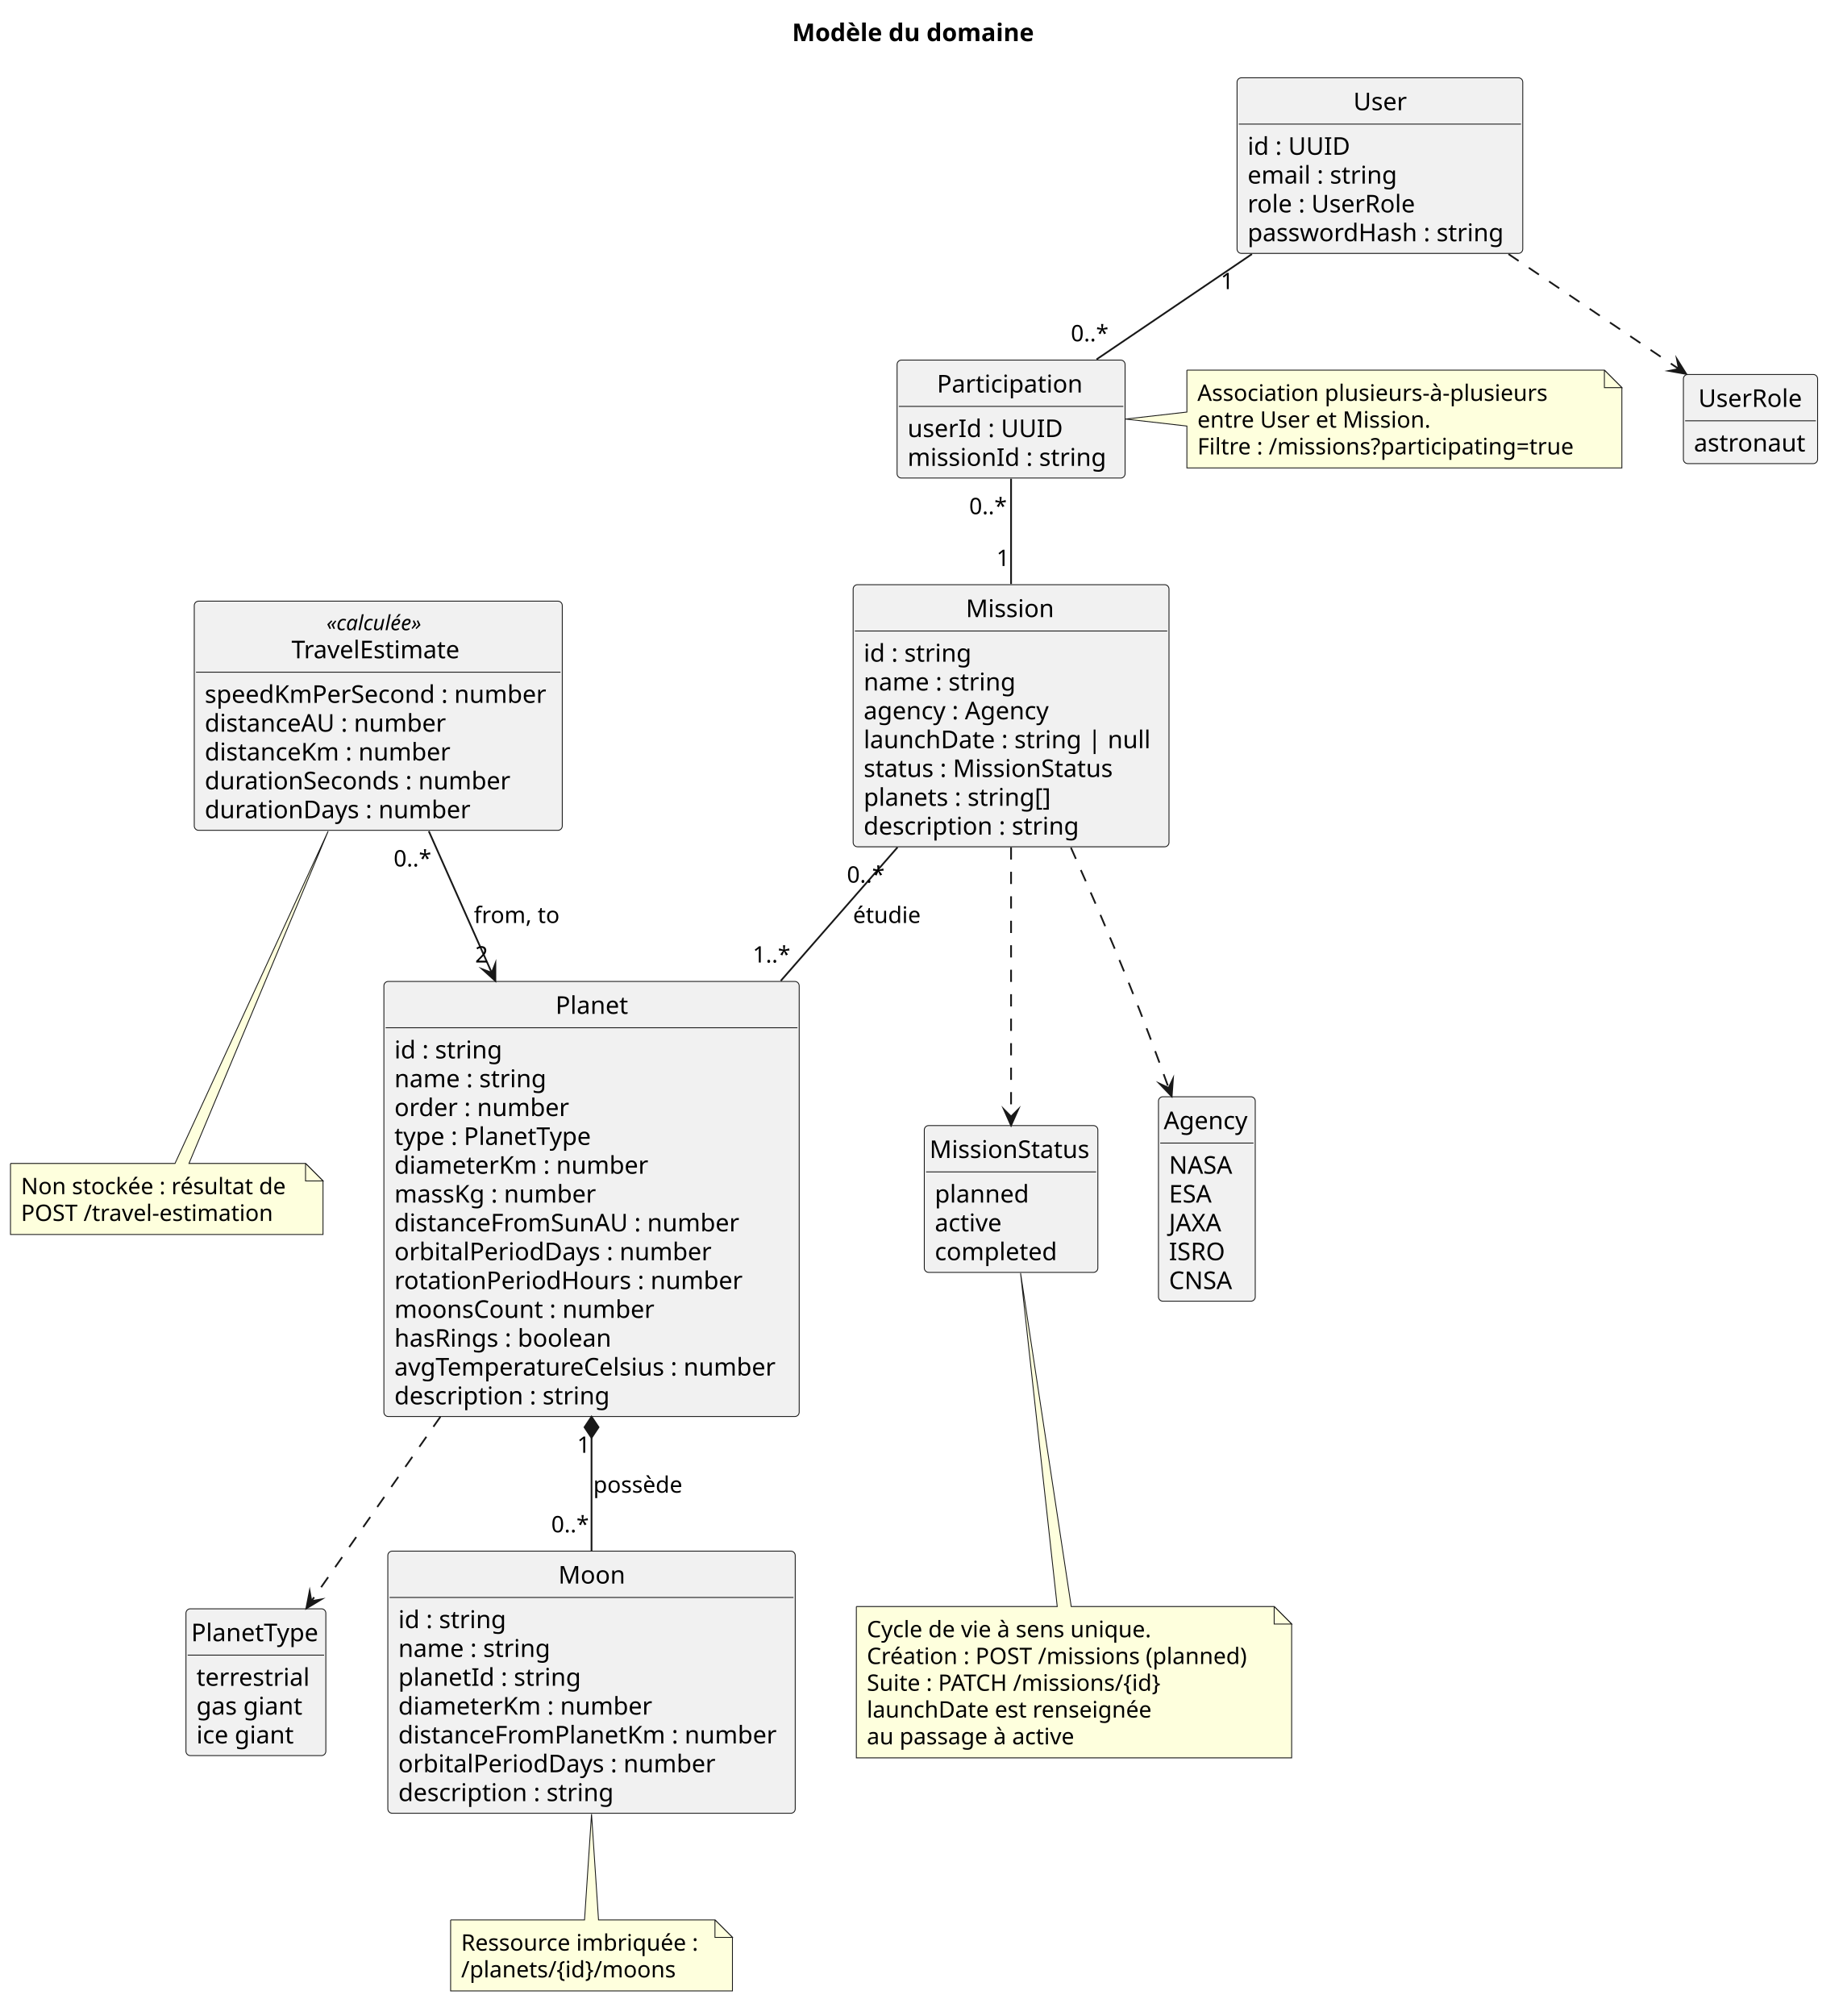
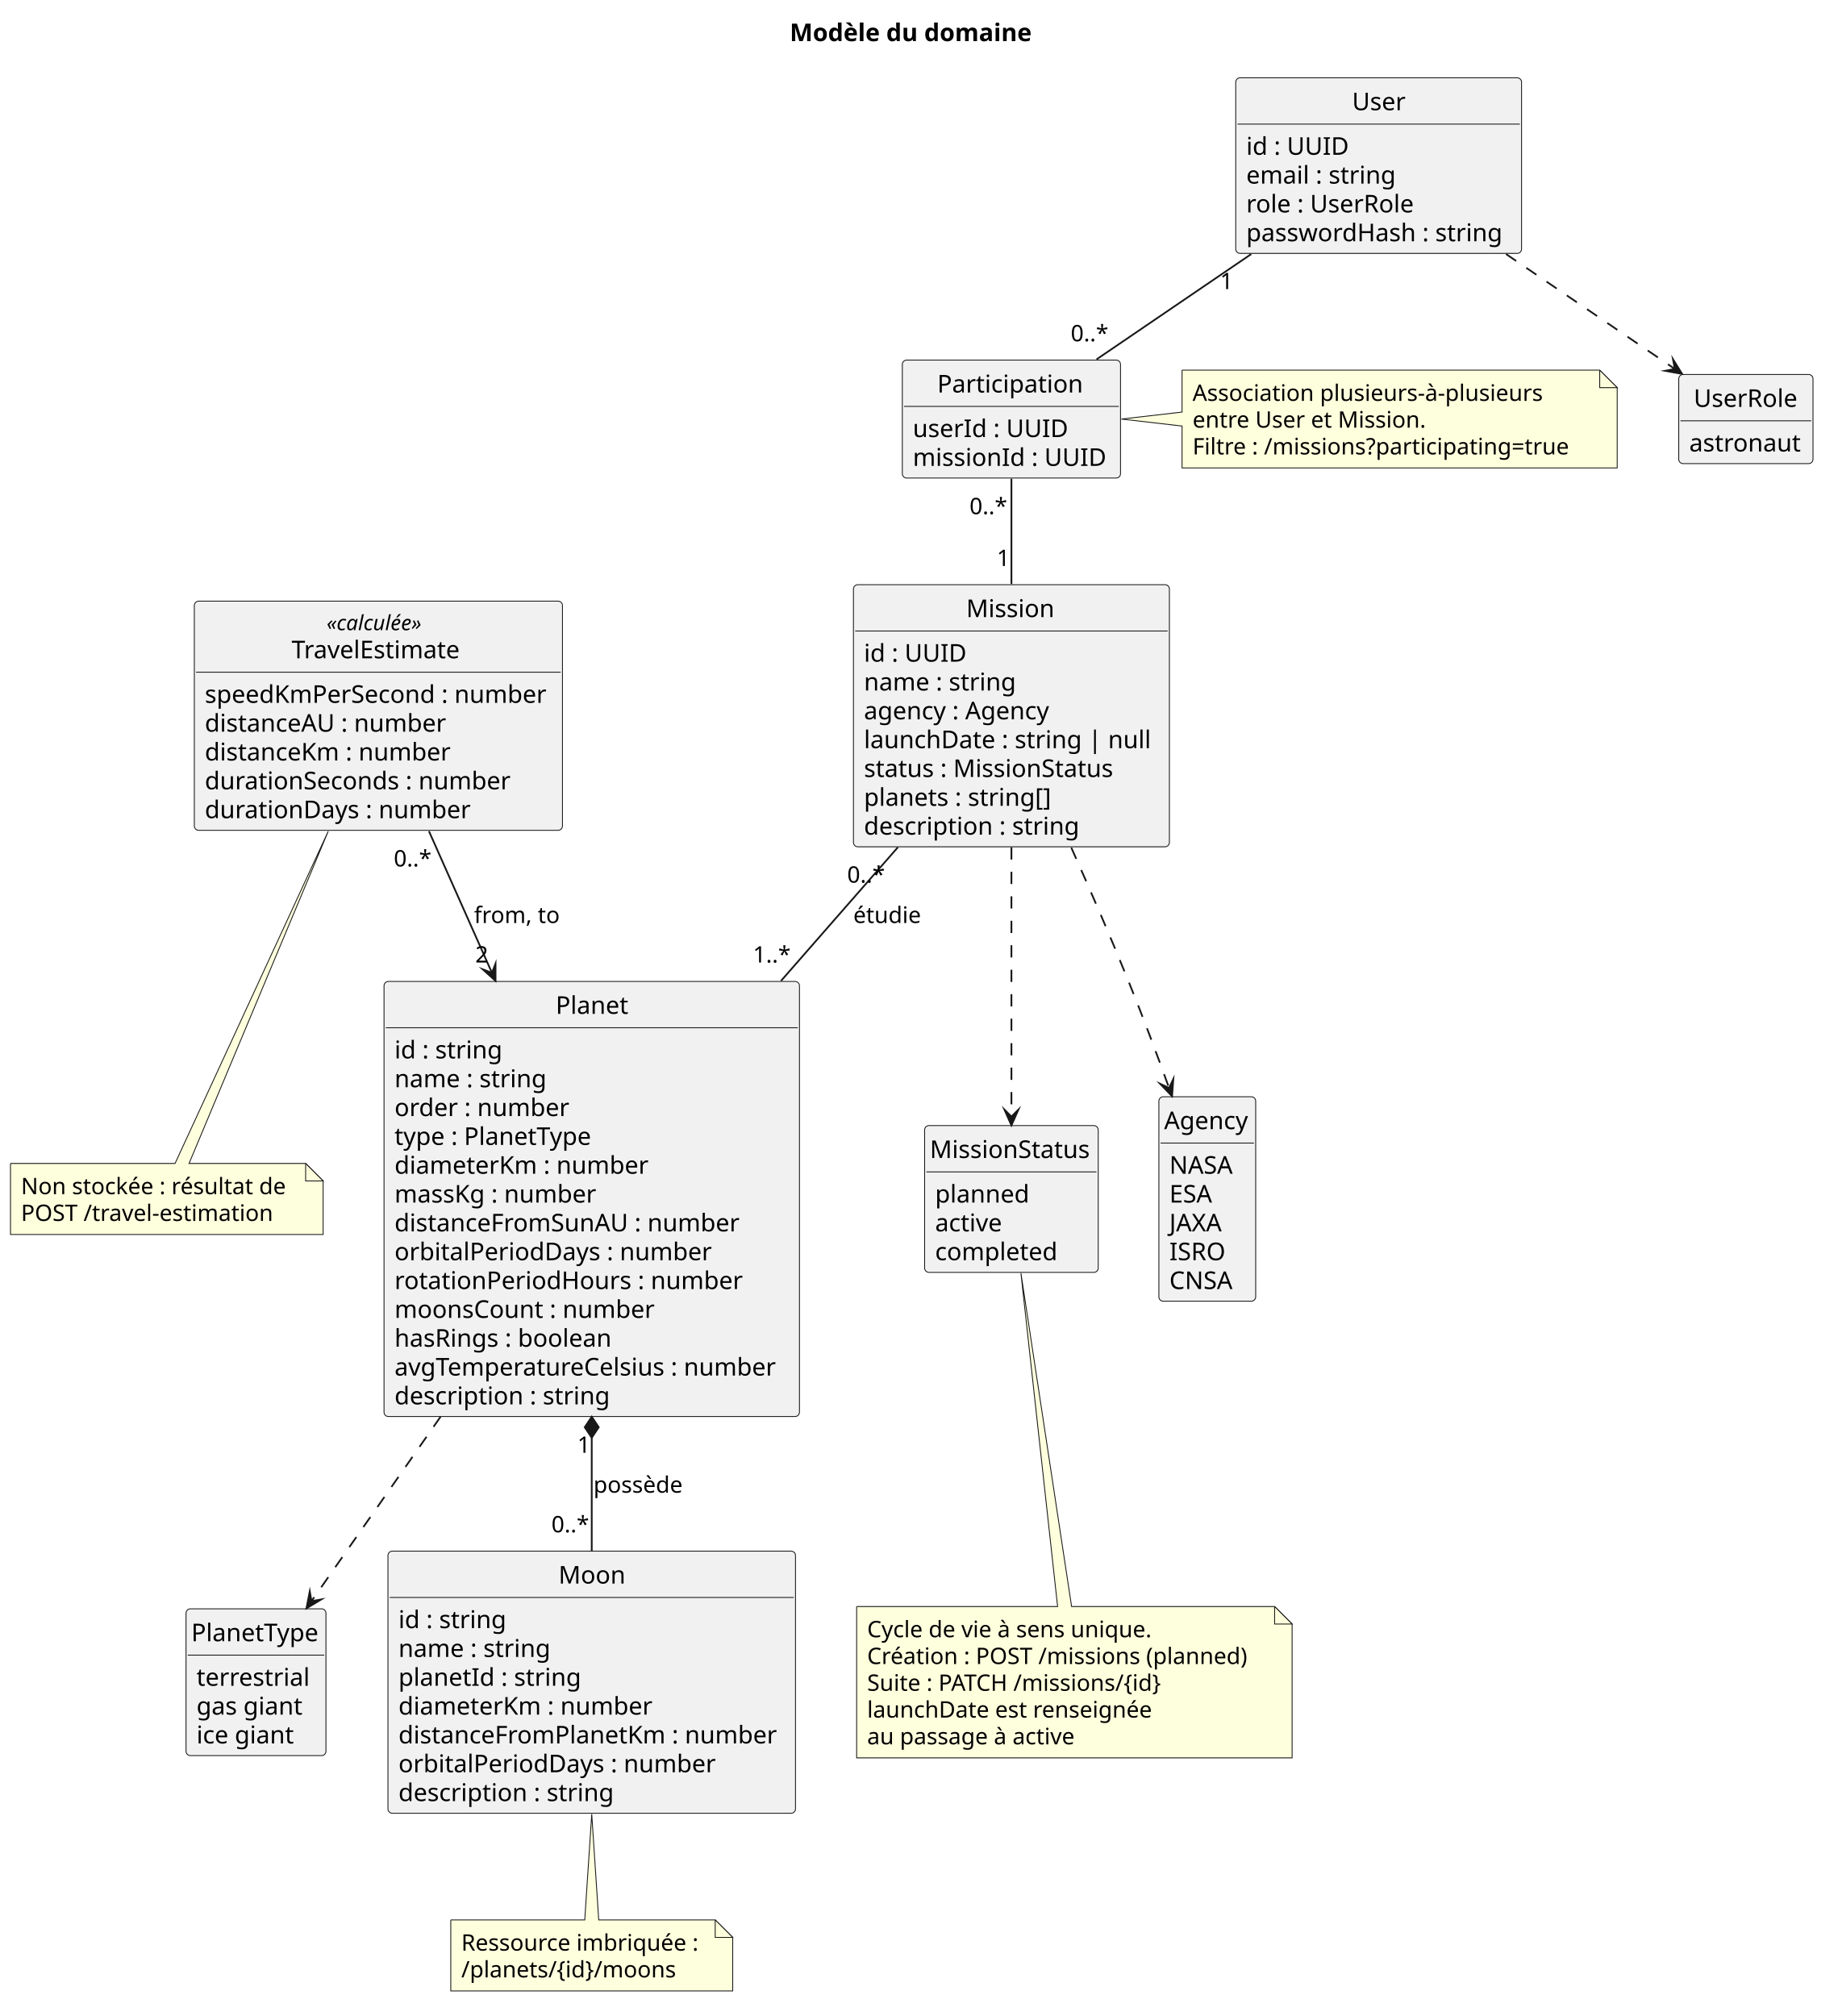
- <svg xmlns="http://www.w3.org/2000/svg" version="1.1" data-diagram-type="CLASS" style="width:1054px;height:1153px;background:#FFFFFF;" width="1054px" height="1153px" viewBox="0 0 1054 1153" zoomAndPan="magnify" preserveAspectRatio="none" contentStyleType="text/css">
+ <svg xmlns="http://www.w3.org/2000/svg" version="1.1" data-diagram-type="CLASS" style="width:1051px;height:1153px;background:#FFFFFF;" width="1051px" height="1153px" viewBox="0 0 1051 1153" zoomAndPan="magnify" preserveAspectRatio="none" contentStyleType="text/css">
  <defs />
  <g font-family="sans-serif" lengthAdjust="spacing">
    <g class="title" data-source-line="1">
-       <text x="453.109" y="23.535" fill="#000" font-size="14" textLength="141.559" font-weight="700">Modèle du domaine</text>
+       <text x="451.609" y="23.535" fill="#000" font-size="14" textLength="141.559" font-weight="700">Modèle du domaine</text>
    </g>
    <g class="entity" data-qualified-name="Planet" id="ent0001" data-source-line="7">
      <rect x="219.61" y="561.308" width="237.572" height="248.836" fill="#F1F1F1" style="stroke:#181818;stroke-width:0.5;" rx="2.5" ry="2.5" />
      <text x="317.776" y="579.843" fill="#000" font-size="14" textLength="41.241">Planet</text>
      <line x1="220.61" y1="587.797" x2="456.182" y2="587.797" style="stroke:#181818;stroke-width:0.5;" />
      <text x="225.61" y="605.332" fill="#000" font-size="14" textLength="65.714">id : string</text>
      <text x="225.61" y="621.82" fill="#000" font-size="14" textLength="90.146">name : string</text>
      <text x="225.61" y="638.308" fill="#000" font-size="14" textLength="102.744">order : number</text>
      <text x="225.61" y="654.797" fill="#000" font-size="14" textLength="116.471">type : PlanetType</text>
      <text x="225.61" y="671.285" fill="#000" font-size="14" textLength="148.511">diameterKm : number</text>
      <text x="225.61" y="687.773" fill="#000" font-size="14" textLength="119.021">massKg : number</text>
      <text x="225.61" y="704.261" fill="#000" font-size="14" textLength="201.879">distanceFromSunAU : number</text>
      <text x="225.61" y="720.75" fill="#000" font-size="14" textLength="185.671">orbitalPeriodDays : number</text>
      <text x="225.61" y="737.238" fill="#000" font-size="14" textLength="203.109">rotationPeriodHours : number</text>
      <text x="225.61" y="753.726" fill="#000" font-size="14" textLength="153.07">moonsCount : number</text>
      <text x="225.61" y="770.215" fill="#000" font-size="14" textLength="128.577">hasRings : boolean</text>
      <text x="225.61" y="786.703" fill="#000" font-size="14" textLength="225.572">avgTemperatureCelsius : number</text>
      <text x="225.61" y="803.191" fill="#000" font-size="14" textLength="128.933">description : string</text>
    </g>
    <g class="entity" data-qualified-name="Moon" id="ent0002" data-source-line="23">
      <rect x="221.86" y="887.138" width="233.054" height="149.906" fill="#F1F1F1" style="stroke:#181818;stroke-width:0.5;" rx="2.5" ry="2.5" />
      <text x="319.414" y="905.673" fill="#000" font-size="14" textLength="37.946">Moon</text>
      <line x1="222.86" y1="913.627" x2="453.914" y2="913.627" style="stroke:#181818;stroke-width:0.5;" />
      <text x="227.86" y="931.162" fill="#000" font-size="14" textLength="65.714">id : string</text>
      <text x="227.86" y="947.65" fill="#000" font-size="14" textLength="90.146">name : string</text>
      <text x="227.86" y="964.138" fill="#000" font-size="14" textLength="108.015">planetId : string</text>
      <text x="227.86" y="980.627" fill="#000" font-size="14" textLength="148.511">diameterKm : number</text>
      <text x="227.86" y="997.115" fill="#000" font-size="14" textLength="221.054">distanceFromPlanetKm : number</text>
      <text x="227.86" y="1013.603" fill="#000" font-size="14" textLength="185.671">orbitalPeriodDays : number</text>
      <text x="227.86" y="1030.091" fill="#000" font-size="14" textLength="128.933">description : string</text>
    </g>
    <g class="entity" data-qualified-name="Mission" id="ent0003" data-source-line="33">
      <rect x="488.05" y="334.398" width="180.684" height="149.906" fill="#F1F1F1" style="stroke:#181818;stroke-width:0.5;" rx="2.5" ry="2.5" />
      <text x="552.535" y="352.933" fill="#000" font-size="14" textLength="51.714">Mission</text>
      <line x1="489.05" y1="360.887" x2="667.734" y2="360.887" style="stroke:#181818;stroke-width:0.5;" />
-       <text x="494.05" y="378.422" fill="#000" font-size="14" textLength="65.714">id : string</text>
+       <text x="494.05" y="378.422" fill="#000" font-size="14" textLength="60.067">id : UUID</text>
      <text x="494.05" y="394.91" fill="#000" font-size="14" textLength="90.146">name : string</text>
      <text x="494.05" y="411.398" fill="#000" font-size="14" textLength="110.086">agency : Agency</text>
      <text x="494.05" y="427.887" fill="#000" font-size="14" textLength="168.684">launchDate : string | null</text>
      <text x="494.05" y="444.375" fill="#000" font-size="14" textLength="147.738">status : MissionStatus</text>
      <text x="494.05" y="460.863" fill="#000" font-size="14" textLength="111.412">planets : string[]</text>
      <text x="494.05" y="477.351" fill="#000" font-size="14" textLength="128.933">description : string</text>
    </g>
    <g class="entity" data-qualified-name="User" id="ent0004" data-source-line="43">
-       <rect x="707.67" y="44.488" width="163.443" height="100.441" fill="#F1F1F1" style="stroke:#181818;stroke-width:0.5;" rx="2.5" ry="2.5" />
-       <text x="774.209" y="63.023" fill="#000" font-size="14" textLength="30.365">User</text>
-       <line x1="708.67" y1="70.977" x2="870.113" y2="70.977" style="stroke:#181818;stroke-width:0.5;" />
-       <text x="713.67" y="88.512" fill="#000" font-size="14" textLength="60.067">id : UUID</text>
-       <text x="713.67" y="105" fill="#000" font-size="14" textLength="89.551">email : string</text>
-       <text x="713.67" y="121.488" fill="#000" font-size="14" textLength="99.128">role : UserRole</text>
-       <text x="713.67" y="137.977" fill="#000" font-size="14" textLength="151.443">passwordHash : string</text>
+       <rect x="706.67" y="44.488" width="163.443" height="100.441" fill="#F1F1F1" style="stroke:#181818;stroke-width:0.5;" rx="2.5" ry="2.5" />
+       <text x="773.209" y="63.023" fill="#000" font-size="14" textLength="30.365">User</text>
+       <line x1="707.67" y1="70.977" x2="869.113" y2="70.977" style="stroke:#181818;stroke-width:0.5;" />
+       <text x="712.67" y="88.512" fill="#000" font-size="14" textLength="60.067">id : UUID</text>
+       <text x="712.67" y="105" fill="#000" font-size="14" textLength="89.551">email : string</text>
+       <text x="712.67" y="121.488" fill="#000" font-size="14" textLength="99.128">role : UserRole</text>
+       <text x="712.67" y="137.977" fill="#000" font-size="14" textLength="151.443">passwordHash : string</text>
    </g>
    <g class="entity" data-qualified-name="Participation" id="ent0005" data-source-line="50">
-       <rect x="513.18" y="205.938" width="130.426" height="67.465" fill="#F1F1F1" style="stroke:#181818;stroke-width:0.5;" rx="2.5" ry="2.5" />
-       <text x="535.986" y="224.473" fill="#000" font-size="14" textLength="84.813">Participation</text>
-       <line x1="514.18" y1="232.427" x2="642.606" y2="232.427" style="stroke:#181818;stroke-width:0.5;" />
-       <text x="519.18" y="249.962" fill="#000" font-size="14" textLength="89.407">userId : UUID</text>
-       <text x="519.18" y="266.45" fill="#000" font-size="14" textLength="118.426">missionId : string</text>
+       <rect x="516" y="205.938" width="124.779" height="67.465" fill="#F1F1F1" style="stroke:#181818;stroke-width:0.5;" rx="2.5" ry="2.5" />
+       <text x="535.983" y="224.473" fill="#000" font-size="14" textLength="84.813">Participation</text>
+       <line x1="517" y1="232.427" x2="639.779" y2="232.427" style="stroke:#181818;stroke-width:0.5;" />
+       <text x="522" y="249.962" fill="#000" font-size="14" textLength="89.407">userId : UUID</text>
+       <text x="522" y="266.45" fill="#000" font-size="14" textLength="112.779">missionId : UUID</text>
    </g>
    <g class="entity" data-qualified-name="TravelEstimate" id="ent0006" data-source-line="55">
      <rect x="111.13" y="343.818" width="210.522" height="131.063" fill="#F1F1F1" style="stroke:#181818;stroke-width:0.5;" rx="2.5" ry="2.5" />
      <text x="186.766" y="360.42" fill="#000" font-size="12" textLength="59.25" font-style="italic">«calculée»</text>
      <text x="166.766" y="376.486" fill="#000" font-size="14" textLength="99.251">TravelEstimate</text>
      <line x1="112.13" y1="384.439" x2="320.652" y2="384.439" style="stroke:#181818;stroke-width:0.5;" />
      <text x="117.13" y="401.975" fill="#000" font-size="14" textLength="198.522">speedKmPerSecond : number</text>
      <text x="117.13" y="418.463" fill="#000" font-size="14" textLength="142.058">distanceAU : number</text>
      <text x="117.13" y="434.951" fill="#000" font-size="14" textLength="144.908">distanceKm : number</text>
      <text x="117.13" y="451.439" fill="#000" font-size="14" textLength="179.354">durationSeconds : number</text>
      <text x="117.13" y="467.928" fill="#000" font-size="14" textLength="156.276">durationDays : number</text>
    </g>
    <g class="entity" data-qualified-name="PlanetType" id="ent0007" data-source-line="63">
      <rect x="106.38" y="920.118" width="80.02" height="83.953" fill="#F1F1F1" style="stroke:#181818;stroke-width:0.5;" rx="2.5" ry="2.5" />
      <text x="109.38" y="938.653" fill="#000" font-size="14" textLength="74.02">PlanetType</text>
      <line x1="107.38" y1="946.607" x2="185.4" y2="946.607" style="stroke:#181818;stroke-width:0.5;" />
      <text x="112.38" y="964.142" fill="#000" font-size="14" textLength="66.22">terrestrial</text>
      <text x="112.38" y="980.63" fill="#000" font-size="14" textLength="62.46">gas giant</text>
      <text x="112.38" y="997.118" fill="#000" font-size="14" textLength="57.88">ice giant</text>
    </g>
    <g class="entity" data-qualified-name="Agency" id="ent0008" data-source-line="69">
      <rect x="662.71" y="627.258" width="55.362" height="116.93" fill="#F1F1F1" style="stroke:#181818;stroke-width:0.5;" rx="2.5" ry="2.5" />
      <text x="665.71" y="645.793" fill="#000" font-size="14" textLength="49.362">Agency</text>
      <line x1="663.71" y1="653.747" x2="717.072" y2="653.747" style="stroke:#181818;stroke-width:0.5;" />
      <text x="668.71" y="671.282" fill="#000" font-size="14" textLength="37.201">NASA</text>
      <text x="668.71" y="687.77" fill="#000" font-size="14" textLength="24.787">ESA</text>
      <text x="668.71" y="704.258" fill="#000" font-size="14" textLength="32.437">JAXA</text>
      <text x="668.71" y="720.747" fill="#000" font-size="14" textLength="31.302">ISRO</text>
      <text x="668.71" y="737.235" fill="#000" font-size="14" textLength="37.229">CNSA</text>
    </g>
    <g class="entity" data-qualified-name="MissionStatus" id="ent0009" data-source-line="77">
      <rect x="528.75" y="643.748" width="99.283" height="83.953" fill="#F1F1F1" style="stroke:#181818;stroke-width:0.5;" rx="2.5" ry="2.5" />
      <text x="531.75" y="662.283" fill="#000" font-size="14" textLength="93.283">MissionStatus</text>
      <line x1="529.75" y1="670.237" x2="627.033" y2="670.237" style="stroke:#181818;stroke-width:0.5;" />
      <text x="534.75" y="687.772" fill="#000" font-size="14" textLength="54.578">planned</text>
      <text x="534.75" y="704.26" fill="#000" font-size="14" textLength="39.231">active</text>
      <text x="534.75" y="720.748" fill="#000" font-size="14" textLength="71.347">completed</text>
    </g>
    <g class="entity" data-qualified-name="UserRole" id="ent0010" data-source-line="83">
-       <rect x="963" y="214.178" width="76.777" height="50.977" fill="#F1F1F1" style="stroke:#181818;stroke-width:0.5;" rx="2.5" ry="2.5" />
-       <text x="971.557" y="232.713" fill="#000" font-size="14" textLength="59.664">UserRole</text>
-       <line x1="964" y1="240.667" x2="1038.777" y2="240.667" style="stroke:#181818;stroke-width:0.5;" />
-       <text x="969" y="258.202" fill="#000" font-size="14" textLength="64.777">astronaut</text>
+       <rect x="960" y="214.178" width="76.777" height="50.977" fill="#F1F1F1" style="stroke:#181818;stroke-width:0.5;" rx="2.5" ry="2.5" />
+       <text x="968.557" y="232.713" fill="#000" font-size="14" textLength="59.664">UserRole</text>
+       <line x1="961" y1="240.667" x2="1035.777" y2="240.667" style="stroke:#181818;stroke-width:0.5;" />
+       <text x="966" y="258.202" fill="#000" font-size="14" textLength="64.777">astronaut</text>
    </g>
    <g class="entity" data-qualified-name="GMN20" id="ent0021" data-source-line="99">
      <path d="M257.78,1098.048 L257.78,1138.669 A0,0 0 0 0 257.78,1138.669 L419,1138.669 A0,0 0 0 0 419,1138.669 L419,1108.048 L409,1098.048 L342.39,1098.048 L338.39,1037.518 L334.39,1098.048 L257.78,1098.048 A0,0 0 0 0 257.78,1098.048" style="stroke:#181818;stroke-width:0.5;" fill="#FEFFDD" />
      <path d="M409,1098.048 L409,1108.048 L419,1108.048 L409,1098.048" style="stroke:#181818;stroke-width:0.5;" fill="#FEFFDD" />
      <text x="263.78" y="1115.617" fill="#000" font-size="13" textLength="140.22">Ressource imbriquée :</text>
      <text x="263.78" y="1130.927" fill="#000" font-size="13" textLength="129.568">/planets/{id}/moons</text>
    </g>
    <g class="entity" data-qualified-name="GMN23" id="ent0024" data-source-line="104">
-       <path d="M678.97,211.698 L678.97,235.668 L643.87,239.668 L678.97,243.668 L678.97,267.63 A0,0 0 0 0 678.97,267.63 L927.806,267.63 A0,0 0 0 0 927.806,267.63 L927.806,221.698 L917.806,211.698 L678.97,211.698 A0,0 0 0 0 678.97,211.698" style="stroke:#181818;stroke-width:0.5;" fill="#FEFFDD" />
-       <path d="M917.806,211.698 L917.806,221.698 L927.806,221.698 L917.806,211.698" style="stroke:#181818;stroke-width:0.5;" fill="#FEFFDD" />
-       <text x="684.97" y="229.267" fill="#000" font-size="13" textLength="214.113">Association plusieurs-à-plusieurs</text>
-       <text x="684.97" y="244.577" fill="#000" font-size="13" textLength="137.509">entre User et Mission.</text>
-       <text x="684.97" y="259.888" fill="#000" font-size="13" textLength="227.836">Filtre : /missions?participating=true</text>
+       <path d="M675.97,211.698 L675.97,235.668 L641.26,239.668 L675.97,243.668 L675.97,267.63 A0,0 0 0 0 675.97,267.63 L924.806,267.63 A0,0 0 0 0 924.806,267.63 L924.806,221.698 L914.806,211.698 L675.97,211.698 A0,0 0 0 0 675.97,211.698" style="stroke:#181818;stroke-width:0.5;" fill="#FEFFDD" />
+       <path d="M914.806,211.698 L914.806,221.698 L924.806,221.698 L914.806,211.698" style="stroke:#181818;stroke-width:0.5;" fill="#FEFFDD" />
+       <text x="681.97" y="229.267" fill="#000" font-size="13" textLength="214.113">Association plusieurs-à-plusieurs</text>
+       <text x="681.97" y="244.577" fill="#000" font-size="13" textLength="137.509">entre User et Mission.</text>
+       <text x="681.97" y="259.888" fill="#000" font-size="13" textLength="227.836">Filtre : /missions?participating=true</text>
    </g>
    <g class="entity" data-qualified-name="GMN26" id="ent0027" data-source-line="110">
      <path d="M489.88,918.818 L489.88,1005.371 A0,0 0 0 0 489.88,1005.371 L738.901,1005.371 A0,0 0 0 0 738.901,1005.371 L738.901,928.818 L728.901,918.818 L612.8,918.818 L583.82,728.098 L604.8,918.818 L489.88,918.818 A0,0 0 0 0 489.88,918.818" style="stroke:#181818;stroke-width:0.5;" fill="#FEFFDD" />
      <path d="M728.901,918.818 L728.901,928.818 L738.901,928.818 L728.901,918.818" style="stroke:#181818;stroke-width:0.5;" fill="#FEFFDD" />
      <text x="495.88" y="936.387" fill="#000" font-size="13" textLength="170.409">Cycle de vie à sens unique.</text>
      <text x="495.88" y="951.697" fill="#000" font-size="13" textLength="228.021">Création : POST /missions (planned)</text>
      <text x="495.88" y="967.008" fill="#000" font-size="13" textLength="179.924">Suite : PATCH /missions/{id}</text>
      <text x="495.88" y="982.318" fill="#000" font-size="13" textLength="166.696">launchDate est renseignée</text>
      <text x="495.88" y="997.629" fill="#000" font-size="13" textLength="122.338">au passage à active</text>
    </g>
    <g class="entity" data-qualified-name="GMN29" id="ent0030" data-source-line="118">
      <path d="M6,665.408 L6,706.029 A0,0 0 0 0 6,706.029 L184.784,706.029 A0,0 0 0 0 184.784,706.029 L184.784,675.408 L174.784,665.408 L108.11,665.408 L187.72,475.378 L100.11,665.408 L6,665.408 A0,0 0 0 0 6,665.408" style="stroke:#181818;stroke-width:0.5;" fill="#FEFFDD" />
      <path d="M174.784,665.408 L174.784,675.408 L184.784,675.408 L174.784,665.408" style="stroke:#181818;stroke-width:0.5;" fill="#FEFFDD" />
      <text x="12" y="682.977" fill="#000" font-size="13" textLength="157.784">Non stockée : résultat de</text>
      <text x="12" y="698.287" fill="#000" font-size="13" textLength="152.528">POST /travel-estimation</text>
    </g>
    <g class="link" data-entity-1="ent0001" data-entity-2="ent0002" id="lnk11" data-source-line="87" data-link-type="composition">
      <path d="M338.39,822.268 C338.39,848.438 338.39,863.278 338.39,886.928" style="stroke:#181818;stroke-width:1;" fill="none" id="Planet-backto-Moon" codeLine="87" />
      <polygon points="338.39,810.268,334.39,816.268,338.39,822.268,342.39,816.268,338.39,810.268" fill="#181818" style="stroke:#181818;stroke-width:1;stroke-linejoin:miter;stroke-miterlimit:10;" />
      <text x="339.39" y="853.707" fill="#000" font-size="13" textLength="52.089">possède</text>
      <text x="330.153" y="830.892" fill="#000" font-size="13">1</text>
      <text x="315.343" y="876.375" fill="#000" font-size="13" textLength="22.712">0..*</text>
    </g>
    <g class="link" data-entity-1="ent0003" data-entity-2="ent0001" id="lnk12" data-source-line="88" data-link-type="association">
      <path d="M513.44,484.598 C492.83,508.168 469.45,534.898 446.64,560.978" style="stroke:#181818;stroke-width:1;" fill="none" id="Mission-Planet" codeLine="88" />
      <text x="487.95" y="527.877" fill="#000" font-size="13" textLength="39.355">étudie</text>
      <text x="484.471" y="504.809" fill="#000" font-size="13" textLength="22.712">0..*</text>
      <text x="430.587" y="550.497" fill="#000" font-size="13" textLength="22.712">1..*</text>
    </g>
    <g class="link" data-entity-1="ent0004" data-entity-2="ent0005" id="lnk13" data-source-line="89" data-link-type="association">
-       <path d="M716.19,145.308 C686.79,165.228 653.68,187.658 627.29,205.538" style="stroke:#181818;stroke-width:1;" fill="none" id="User-Participation" codeLine="89" />
-       <text x="698.313" y="165.341" fill="#000" font-size="13">1</text>
-       <text x="612.582" y="195.2" fill="#000" font-size="13" textLength="22.712">0..*</text>
+       <path d="M715.53,145.308 C686.27,165.228 653.33,187.658 627.06,205.538" style="stroke:#181818;stroke-width:1;" fill="none" id="User-Participation" codeLine="89" />
+       <text x="697.696" y="165.341" fill="#000" font-size="13">1</text>
+       <text x="612.309" y="195.2" fill="#000" font-size="13" textLength="22.712">0..*</text>
    </g>
    <g class="link" data-entity-1="ent0005" data-entity-2="ent0003" id="lnk14" data-source-line="90" data-link-type="association">
      <path d="M578.39,273.798 C578.39,291.068 578.39,312.948 578.39,334.018" style="stroke:#181818;stroke-width:1;" fill="none" id="Participation-Mission" codeLine="90" />
-       <text x="554.427" y="294.07" fill="#000" font-size="13" textLength="22.712">0..*</text>
+       <text x="554.428" y="294.07" fill="#000" font-size="13" textLength="22.712">0..*</text>
      <text x="570.019" y="323.706" fill="#000" font-size="13">1</text>
    </g>
    <g class="link" data-entity-1="ent0006" data-entity-2="ent0001" id="lnk15" data-source-line="91" data-link-type="dependency">
      <path d="M245.3,475.378 C256.72,501.048 268.198,526.86 281.338,556.41" style="stroke:#181818;stroke-width:1;" fill="none" id="TravelEstimate-to-Planet" codeLine="91" />
      <polygon points="283.37,560.978,283.368,551.129,281.338,556.41,276.058,554.38,283.37,560.978" fill="#181818" style="stroke:#181818;stroke-width:1;stroke-linejoin:miter;stroke-miterlimit:10;" />
      <text x="271.09" y="527.877" fill="#000" font-size="13" textLength="51.295">from, to</text>
      <text x="225.184" y="495.545" fill="#000" font-size="13" textLength="22.712">0..*</text>
      <text x="271.78" y="550.497" fill="#000" font-size="13">2</text>
    </g>
    <g class="link" data-entity-1="ent0001" data-entity-2="ent0007" id="lnk16" data-source-line="93" data-link-type="dependency">
      <path d="M251.94,810.268 C224.37,849.658 198.607,886.482 178.127,915.742" style="stroke:#181818;stroke-width:1;stroke-dasharray:7,7;" fill="none" id="Planet-to-PlanetType" codeLine="93" />
      <polygon points="175.26,919.838,183.698,914.759,178.127,915.742,177.144,910.171,175.26,919.838" fill="#181818" style="stroke:#181818;stroke-width:1;stroke-linejoin:miter;stroke-miterlimit:10;" />
    </g>
    <g class="link" data-entity-1="ent0003" data-entity-2="ent0008" id="lnk17" data-source-line="94" data-link-type="dependency">
      <path d="M612.63,484.788 C623.46,509.038 635.25,536.178 645.39,561.308 C653.97,582.558 661.055,601.444 668.555,622.254" style="stroke:#181818;stroke-width:1;stroke-dasharray:7,7;" fill="none" id="Mission-to-Agency" codeLine="94" />
      <polygon points="670.25,626.958,670.962,617.135,668.555,622.254,663.435,619.848,670.25,626.958" fill="#181818" style="stroke:#181818;stroke-width:1;stroke-linejoin:miter;stroke-miterlimit:10;" />
    </g>
    <g class="link" data-entity-1="ent0003" data-entity-2="ent0009" id="lnk18" data-source-line="95" data-link-type="dependency">
      <path d="M578.39,484.598 C578.39,535.698 578.39,596.678 578.39,638.608" style="stroke:#181818;stroke-width:1;stroke-dasharray:7,7;" fill="none" id="Mission-to-MissionStatus" codeLine="95" />
      <polygon points="578.39,643.608,582.39,634.608,578.39,638.608,574.39,634.608,578.39,643.608" fill="#181818" style="stroke:#181818;stroke-width:1;stroke-linejoin:miter;stroke-miterlimit:10;" />
    </g>
    <g class="link" data-entity-1="ent0004" data-entity-2="ent0010" id="lnk19" data-source-line="96" data-link-type="dependency">
-       <path d="M862.94,145.308 C897.27,168.458 932.464,192.193 960.424,211.043" style="stroke:#181818;stroke-width:1;stroke-dasharray:7,7;" fill="none" id="User-to-UserRole" codeLine="96" />
-       <polygon points="964.57,213.838,959.344,205.491,960.424,211.043,954.871,212.124,964.57,213.838" fill="#181818" style="stroke:#181818;stroke-width:1;stroke-linejoin:miter;stroke-miterlimit:10;" />
+       <path d="M861.25,145.308 C895.25,168.458 930.087,192.175 957.777,211.025" style="stroke:#181818;stroke-width:1;stroke-dasharray:7,7;" fill="none" id="User-to-UserRole" codeLine="96" />
+       <polygon points="961.91,213.838,956.721,205.467,957.777,211.025,952.219,212.08,961.91,213.838" fill="#181818" style="stroke:#181818;stroke-width:1;stroke-linejoin:miter;stroke-miterlimit:10;" />
    </g>
  </g>
</svg>
